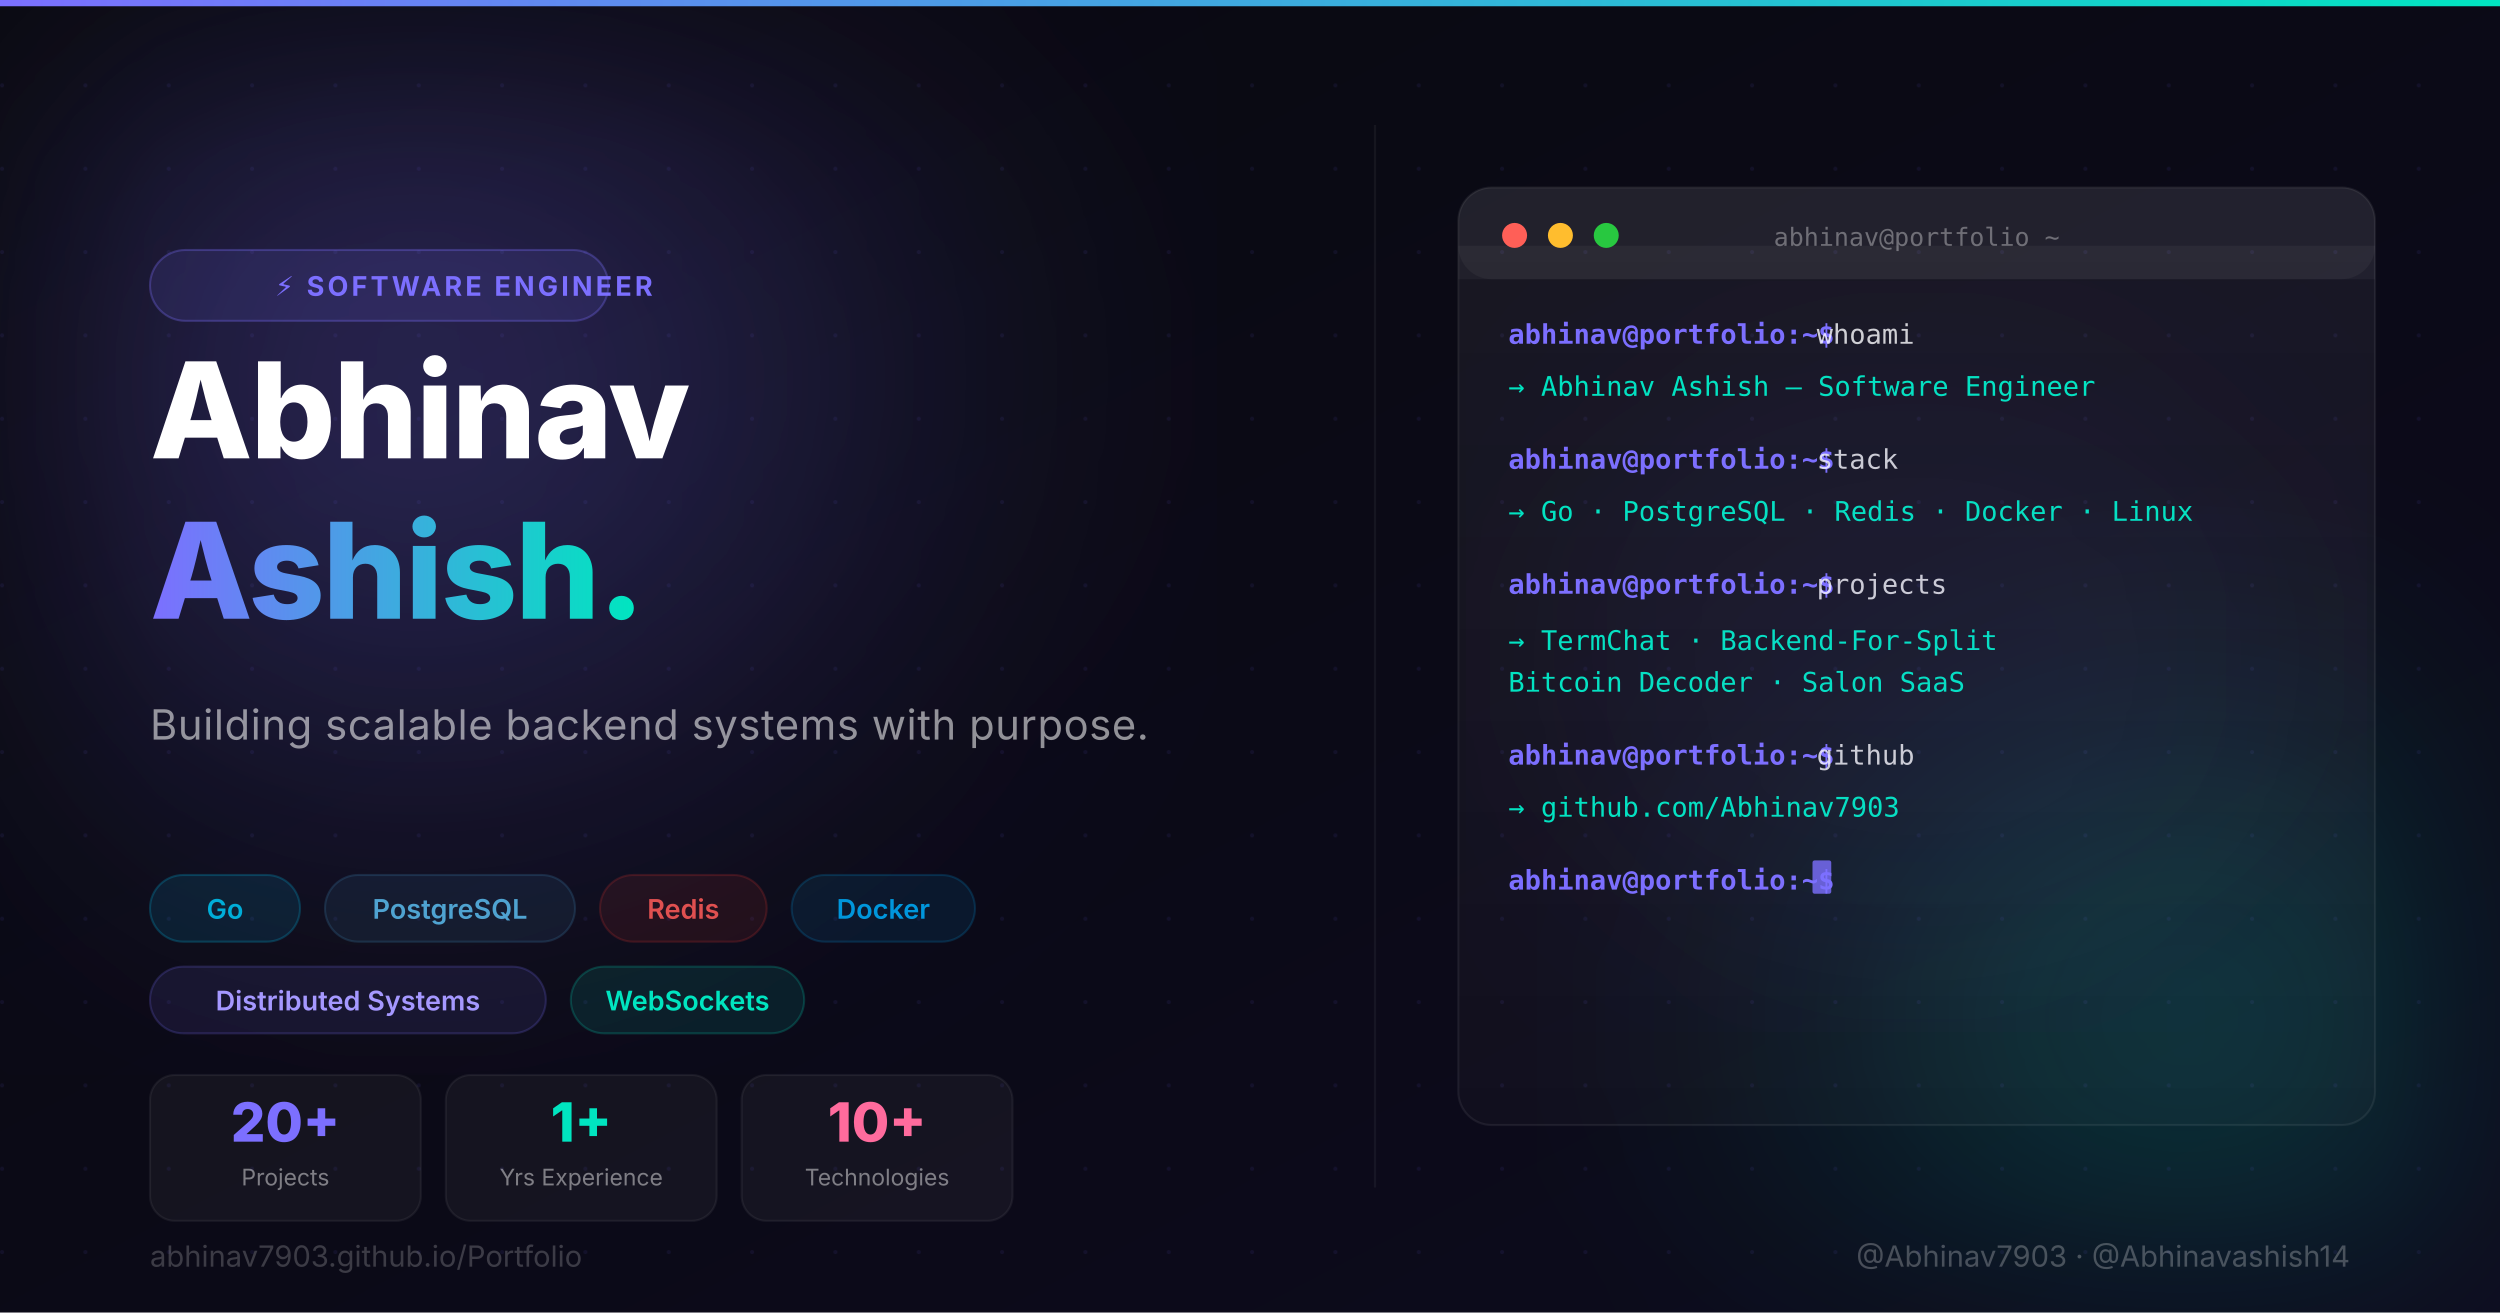
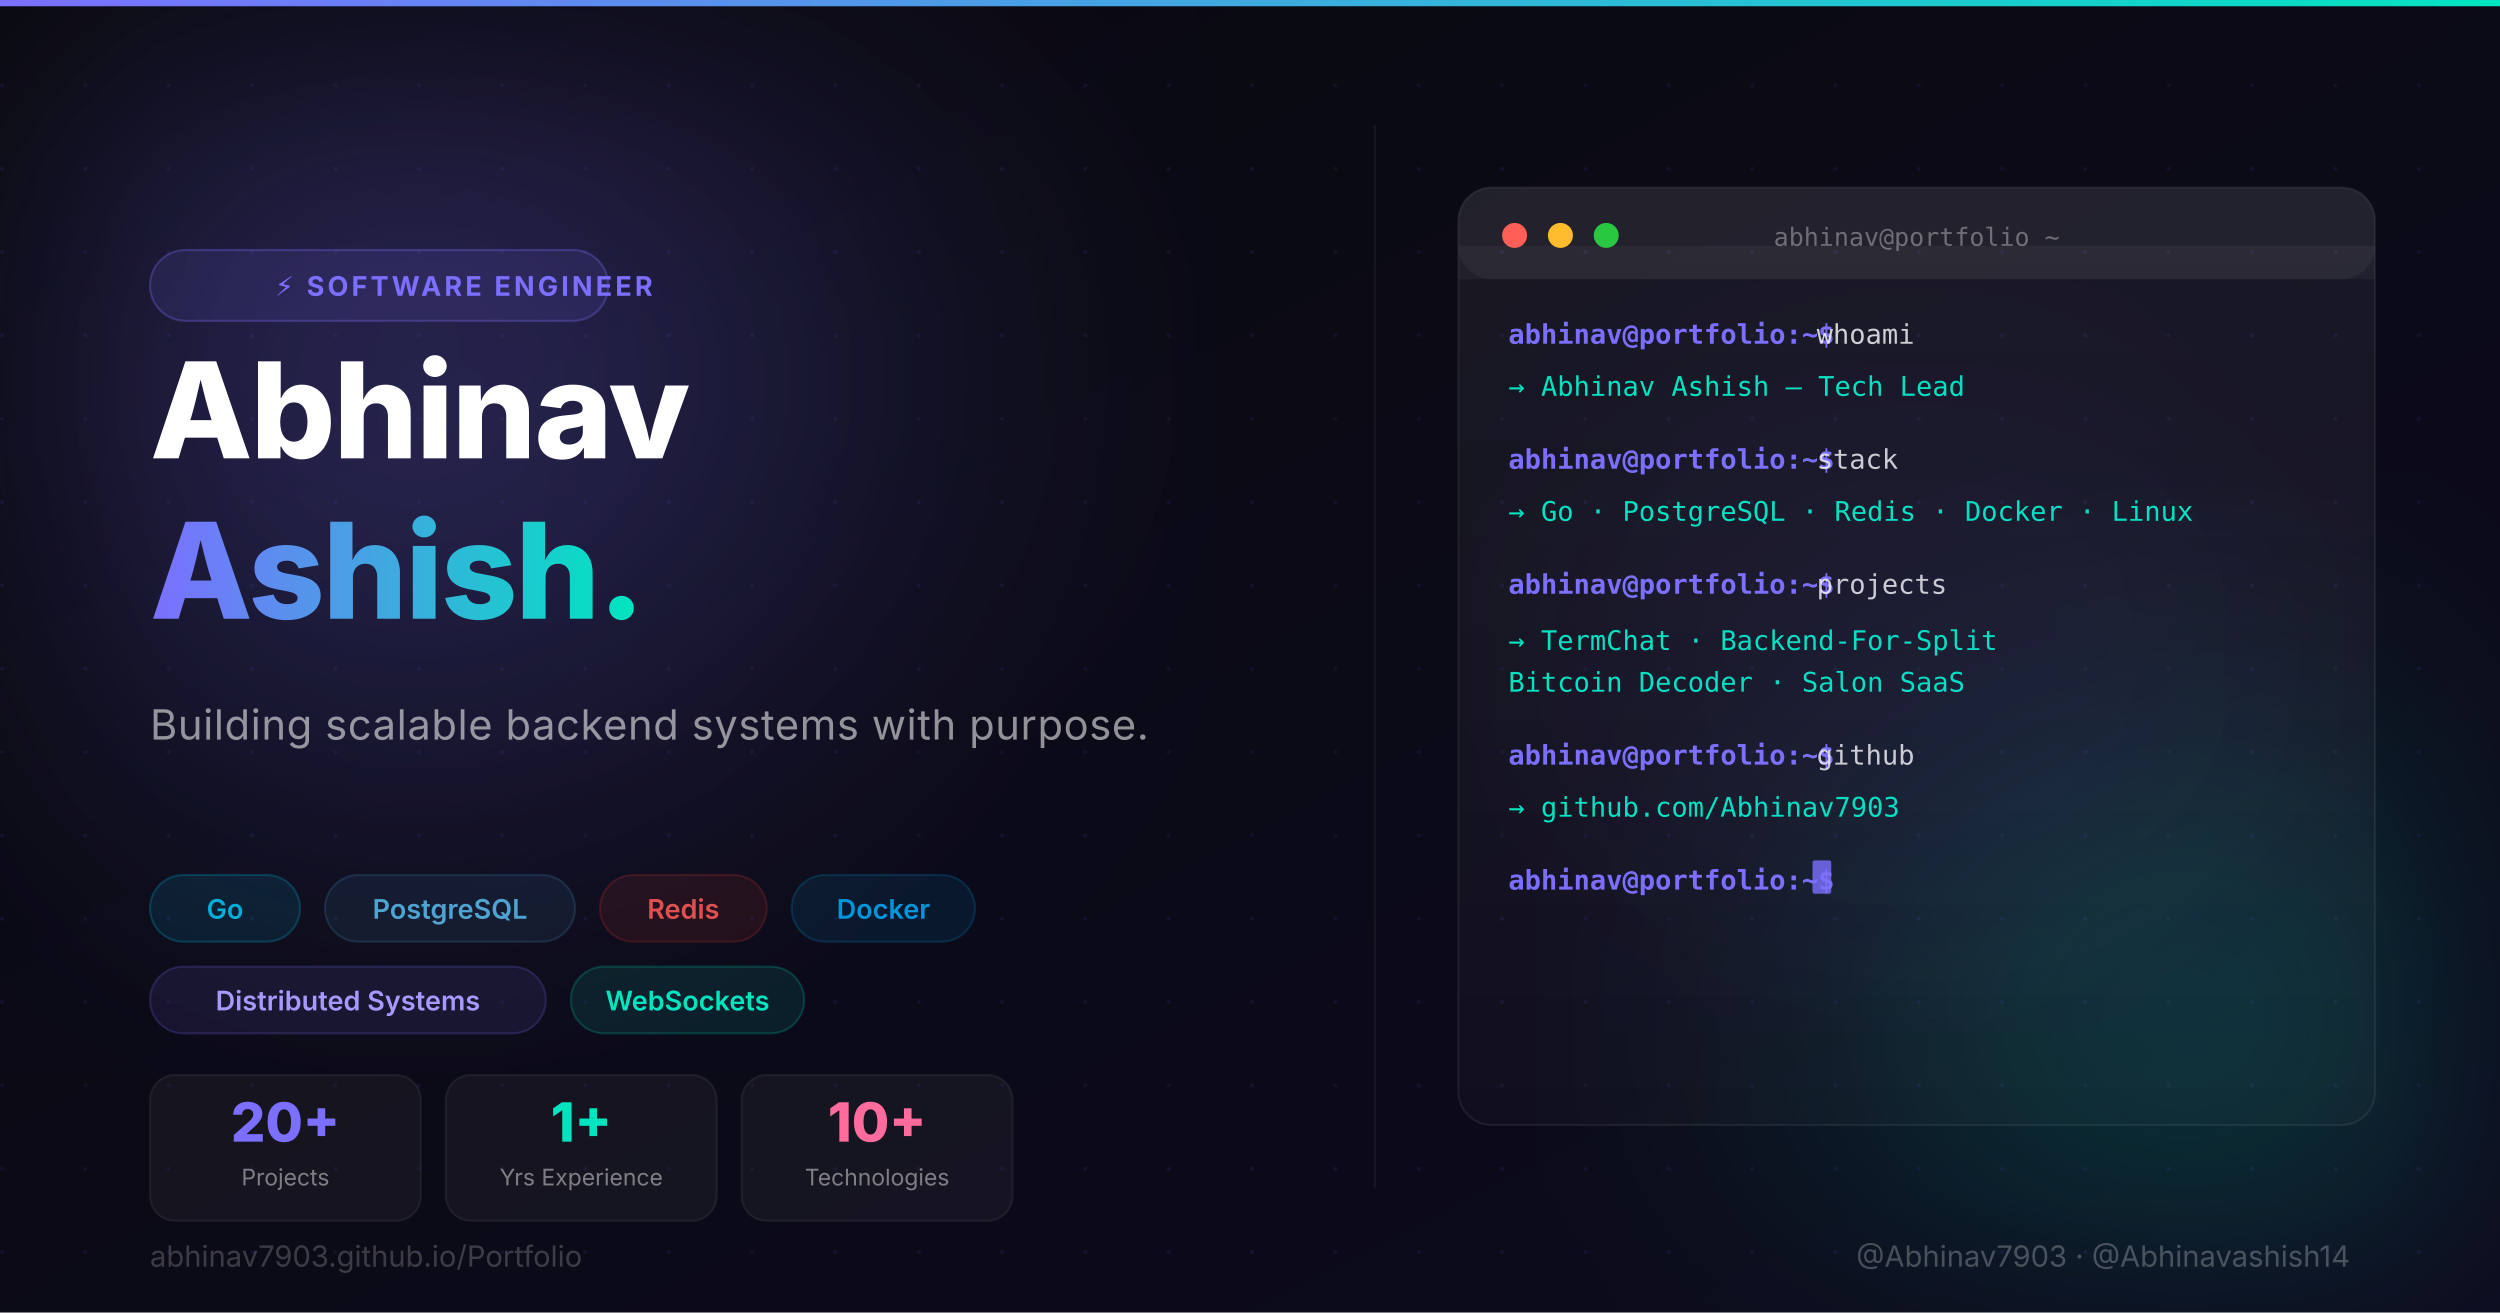
<svg xmlns="http://www.w3.org/2000/svg" width="1200" height="630" viewBox="0 0 1200 630" font-family="'Inter', 'Segoe UI', sans-serif">
  <defs>
    <linearGradient id="bg" x1="0%" y1="0%" x2="100%" y2="100%">
      <stop offset="0%" stop-color="#09090f" />
      <stop offset="100%" stop-color="#0d0b1e" />
    </linearGradient>
    <linearGradient id="grad" x1="0%" y1="0%" x2="100%" y2="0%">
      <stop offset="0%" stop-color="#7c6fff" />
      <stop offset="100%" stop-color="#00e5c0" />
    </linearGradient>
    <radialGradient id="orb1" cx="50%" cy="50%">
      <stop offset="0%" stop-color="#7c6fff" stop-opacity="0.35" />
      <stop offset="100%" stop-color="#7c6fff" stop-opacity="0" />
    </radialGradient>
    <radialGradient id="orb2" cx="50%" cy="50%">
      <stop offset="0%" stop-color="#00e5c0" stop-opacity="0.22" />
      <stop offset="100%" stop-color="#00e5c0" stop-opacity="0" />
    </radialGradient>
    <linearGradient id="card" x1="0%" y1="0%" x2="0%" y2="100%">
      <stop offset="0%" stop-color="#ffffff" stop-opacity="0.06" />
      <stop offset="100%" stop-color="#ffffff" stop-opacity="0.02" />
    </linearGradient>
    <filter id="blur1">
      <feGaussianBlur stdDeviation="80" />
    </filter>
    <filter id="blur2">
      <feGaussianBlur stdDeviation="60" />
    </filter>
    <filter id="glow">
      <feGaussianBlur stdDeviation="6" result="blur" />
      <feFlood flood-color="#7c6fff" flood-opacity="0.5" result="color" />
      <feComposite in="color" in2="blur" operator="in" result="glow" />
      <feMerge>
        <feMergeNode in="glow" />
        <feMergeNode in="SourceGraphic" />
      </feMerge>
    </filter>
  </defs>
  <rect width="1200" height="630" fill="url(#bg)" />
  <ellipse cx="200" cy="180" rx="320" ry="280" fill="url(#orb1)" filter="url(#blur1)" />
  <ellipse cx="1050" cy="490" rx="260" ry="220" fill="url(#orb2)" filter="url(#blur2)" />
  <pattern id="dots" x="0" y="0" width="40" height="40" patternUnits="userSpaceOnUse">
    <circle cx="1" cy="1" r="1" fill="#7c6fff" fill-opacity="0.08" />
  </pattern>
  <rect width="1200" height="630" fill="url(#dots)" />
  <rect x="0" y="0" width="1200" height="3" fill="url(#grad)" />
  <rect x="72" y="120" width="220" height="34" rx="17" fill="rgba(124,111,255,0.12)" stroke="rgba(124,111,255,0.3)" stroke-width="1" />
  <text x="132" y="142" fill="#7c6fff" font-size="13" font-weight="700" letter-spacing="1.5">⚡ SOFTWARE ENGINEER</text>
  <text x="72" y="220" fill="white" font-size="64" font-weight="800" letter-spacing="-1">Abhinav</text>
  <text x="72" y="297" fill="url(#grad)" font-size="64" font-weight="800" letter-spacing="-1">Ashish.</text>
  <text x="72" y="355" fill="rgba(255,255,255,0.55)" font-size="20" font-weight="400" letter-spacing="0.3">Building scalable backend systems with purpose.</text>
  <rect x="72" y="420" width="72" height="32" rx="16" fill="rgba(0,173,216,0.12)" stroke="rgba(0,173,216,0.25)" stroke-width="1" />
  <text x="108" y="441" fill="#00ADD8" font-size="13" font-weight="600" text-anchor="middle">Go</text>
  <rect x="156" y="420" width="120" height="32" rx="16" fill="rgba(51,103,145,0.15)" stroke="rgba(51,103,145,0.3)" stroke-width="1" />
  <text x="216" y="441" fill="#4fa3d1" font-size="13" font-weight="600" text-anchor="middle">PostgreSQL</text>
  <rect x="288" y="420" width="80" height="32" rx="16" fill="rgba(220,50,47,0.10)" stroke="rgba(220,50,47,0.2)" stroke-width="1" />
  <text x="328" y="441" fill="#e05050" font-size="13" font-weight="600" text-anchor="middle">Redis</text>
  <rect x="380" y="420" width="88" height="32" rx="16" fill="rgba(0,150,220,0.10)" stroke="rgba(0,150,220,0.2)" stroke-width="1" />
  <text x="424" y="441" fill="#0096DC" font-size="13" font-weight="600" text-anchor="middle">Docker</text>
  <rect x="72" y="464" width="190" height="32" rx="16" fill="rgba(124,111,255,0.10)" stroke="rgba(124,111,255,0.2)" stroke-width="1" />
  <text x="167" y="485" fill="#a598ff" font-size="13" font-weight="600" text-anchor="middle">Distributed Systems</text>
  <rect x="274" y="464" width="112" height="32" rx="16" fill="rgba(0,229,192,0.10)" stroke="rgba(0,229,192,0.2)" stroke-width="1" />
  <text x="330" y="485" fill="#00e5c0" font-size="13" font-weight="600" text-anchor="middle">WebSockets</text>
  <rect x="72" y="516" width="130" height="70" rx="12" fill="rgba(255,255,255,0.04)" stroke="rgba(255,255,255,0.06)" stroke-width="1" />
  <text x="137" y="548" fill="#7c6fff" font-size="26" font-weight="800" text-anchor="middle">20+</text>
  <text x="137" y="569" fill="rgba(255,255,255,0.45)" font-size="11" text-anchor="middle">Projects</text>
  <rect x="214" y="516" width="130" height="70" rx="12" fill="rgba(255,255,255,0.04)" stroke="rgba(255,255,255,0.06)" stroke-width="1" />
  <text x="279" y="548" fill="#00e5c0" font-size="26" font-weight="800" text-anchor="middle">1+</text>
  <text x="279" y="569" fill="rgba(255,255,255,0.45)" font-size="11" text-anchor="middle">Yrs Experience</text>
  <rect x="356" y="516" width="130" height="70" rx="12" fill="rgba(255,255,255,0.04)" stroke="rgba(255,255,255,0.06)" stroke-width="1" />
  <text x="421" y="548" fill="#ff6b9d" font-size="26" font-weight="800" text-anchor="middle">10+</text>
  <text x="421" y="569" fill="rgba(255,255,255,0.45)" font-size="11" text-anchor="middle">Technologies</text>
  <line x1="660" y1="60" x2="660" y2="570" stroke="rgba(255,255,255,0.05)" stroke-width="1" />
  <rect x="700" y="90" width="440" height="450" rx="16" fill="url(#card)" stroke="rgba(255,255,255,0.07)" stroke-width="1" />
  <rect x="700" y="90" width="440" height="44" rx="16" fill="rgba(255,255,255,0.04)" />
  <rect x="700" y="118" width="440" height="16" rx="0" fill="rgba(255,255,255,0.04)" />
  <circle cx="727" cy="113" r="6" fill="#ff5f57" />
  <circle cx="749" cy="113" r="6" fill="#ffbd2e" />
  <circle cx="771" cy="113" r="6" fill="#28c840" />
  <text x="920" y="118" fill="rgba(255,255,255,0.35)" font-size="12" font-family="'JetBrains Mono', monospace" text-anchor="middle">abhinav@portfolio ~</text>
  <text x="724" y="165" fill="#7c6fff" font-size="13" font-family="monospace" font-weight="600">abhinav@portfolio:~$</text>
  <text x="872" y="165" fill="rgba(255,255,255,0.8)" font-size="13" font-family="monospace"> whoami</text>
-   <text x="724" y="190" fill="#00e5c0" font-size="13" font-family="monospace">→ Abhinav Ashish — Software Engineer</text>
+   <text x="724" y="190" fill="#00e5c0" font-size="13" font-family="monospace">→ Abhinav Ashish — Tech Lead</text>
  <text x="724" y="225" fill="#7c6fff" font-size="13" font-family="monospace" font-weight="600">abhinav@portfolio:~$</text>
  <text x="872" y="225" fill="rgba(255,255,255,0.8)" font-size="13" font-family="monospace"> stack</text>
  <text x="724" y="250" fill="#00e5c0" font-size="13" font-family="monospace">→ Go · PostgreSQL · Redis · Docker · Linux</text>
  <text x="724" y="285" fill="#7c6fff" font-size="13" font-family="monospace" font-weight="600">abhinav@portfolio:~$</text>
  <text x="872" y="285" fill="rgba(255,255,255,0.8)" font-size="13" font-family="monospace"> projects</text>
  <text x="724" y="312" fill="#00e5c0" font-size="13" font-family="monospace">→ TermChat · Backend-For-Split</text>
  <text x="724" y="332" fill="#00e5c0" font-size="13" font-family="monospace">   Bitcoin Decoder · Salon SaaS</text>
  <text x="724" y="367" fill="#7c6fff" font-size="13" font-family="monospace" font-weight="600">abhinav@portfolio:~$</text>
  <text x="872" y="367" fill="rgba(255,255,255,0.8)" font-size="13" font-family="monospace"> github</text>
  <text x="724" y="392" fill="#00e5c0" font-size="13" font-family="monospace">→ github.com/Abhinav7903</text>
  <text x="724" y="427" fill="#7c6fff" font-size="13" font-family="monospace" font-weight="600">abhinav@portfolio:~$</text>
  <rect x="870" y="413" width="9" height="16" fill="#7c6fff" opacity="0.8" rx="1" />
  <ellipse cx="920" cy="315" rx="180" ry="150" fill="rgba(124,111,255,0.06)" filter="url(#blur2)" />
  <text x="72" y="608" fill="rgba(255,255,255,0.2)" font-size="14" font-weight="400">abhinav7903.github.io/Portfolio</text>
  <text x="1128" y="608" fill="rgba(255,255,255,0.25)" font-size="14" text-anchor="end">@Abhinav7903 · @Abhinavashish14</text>
</svg>
